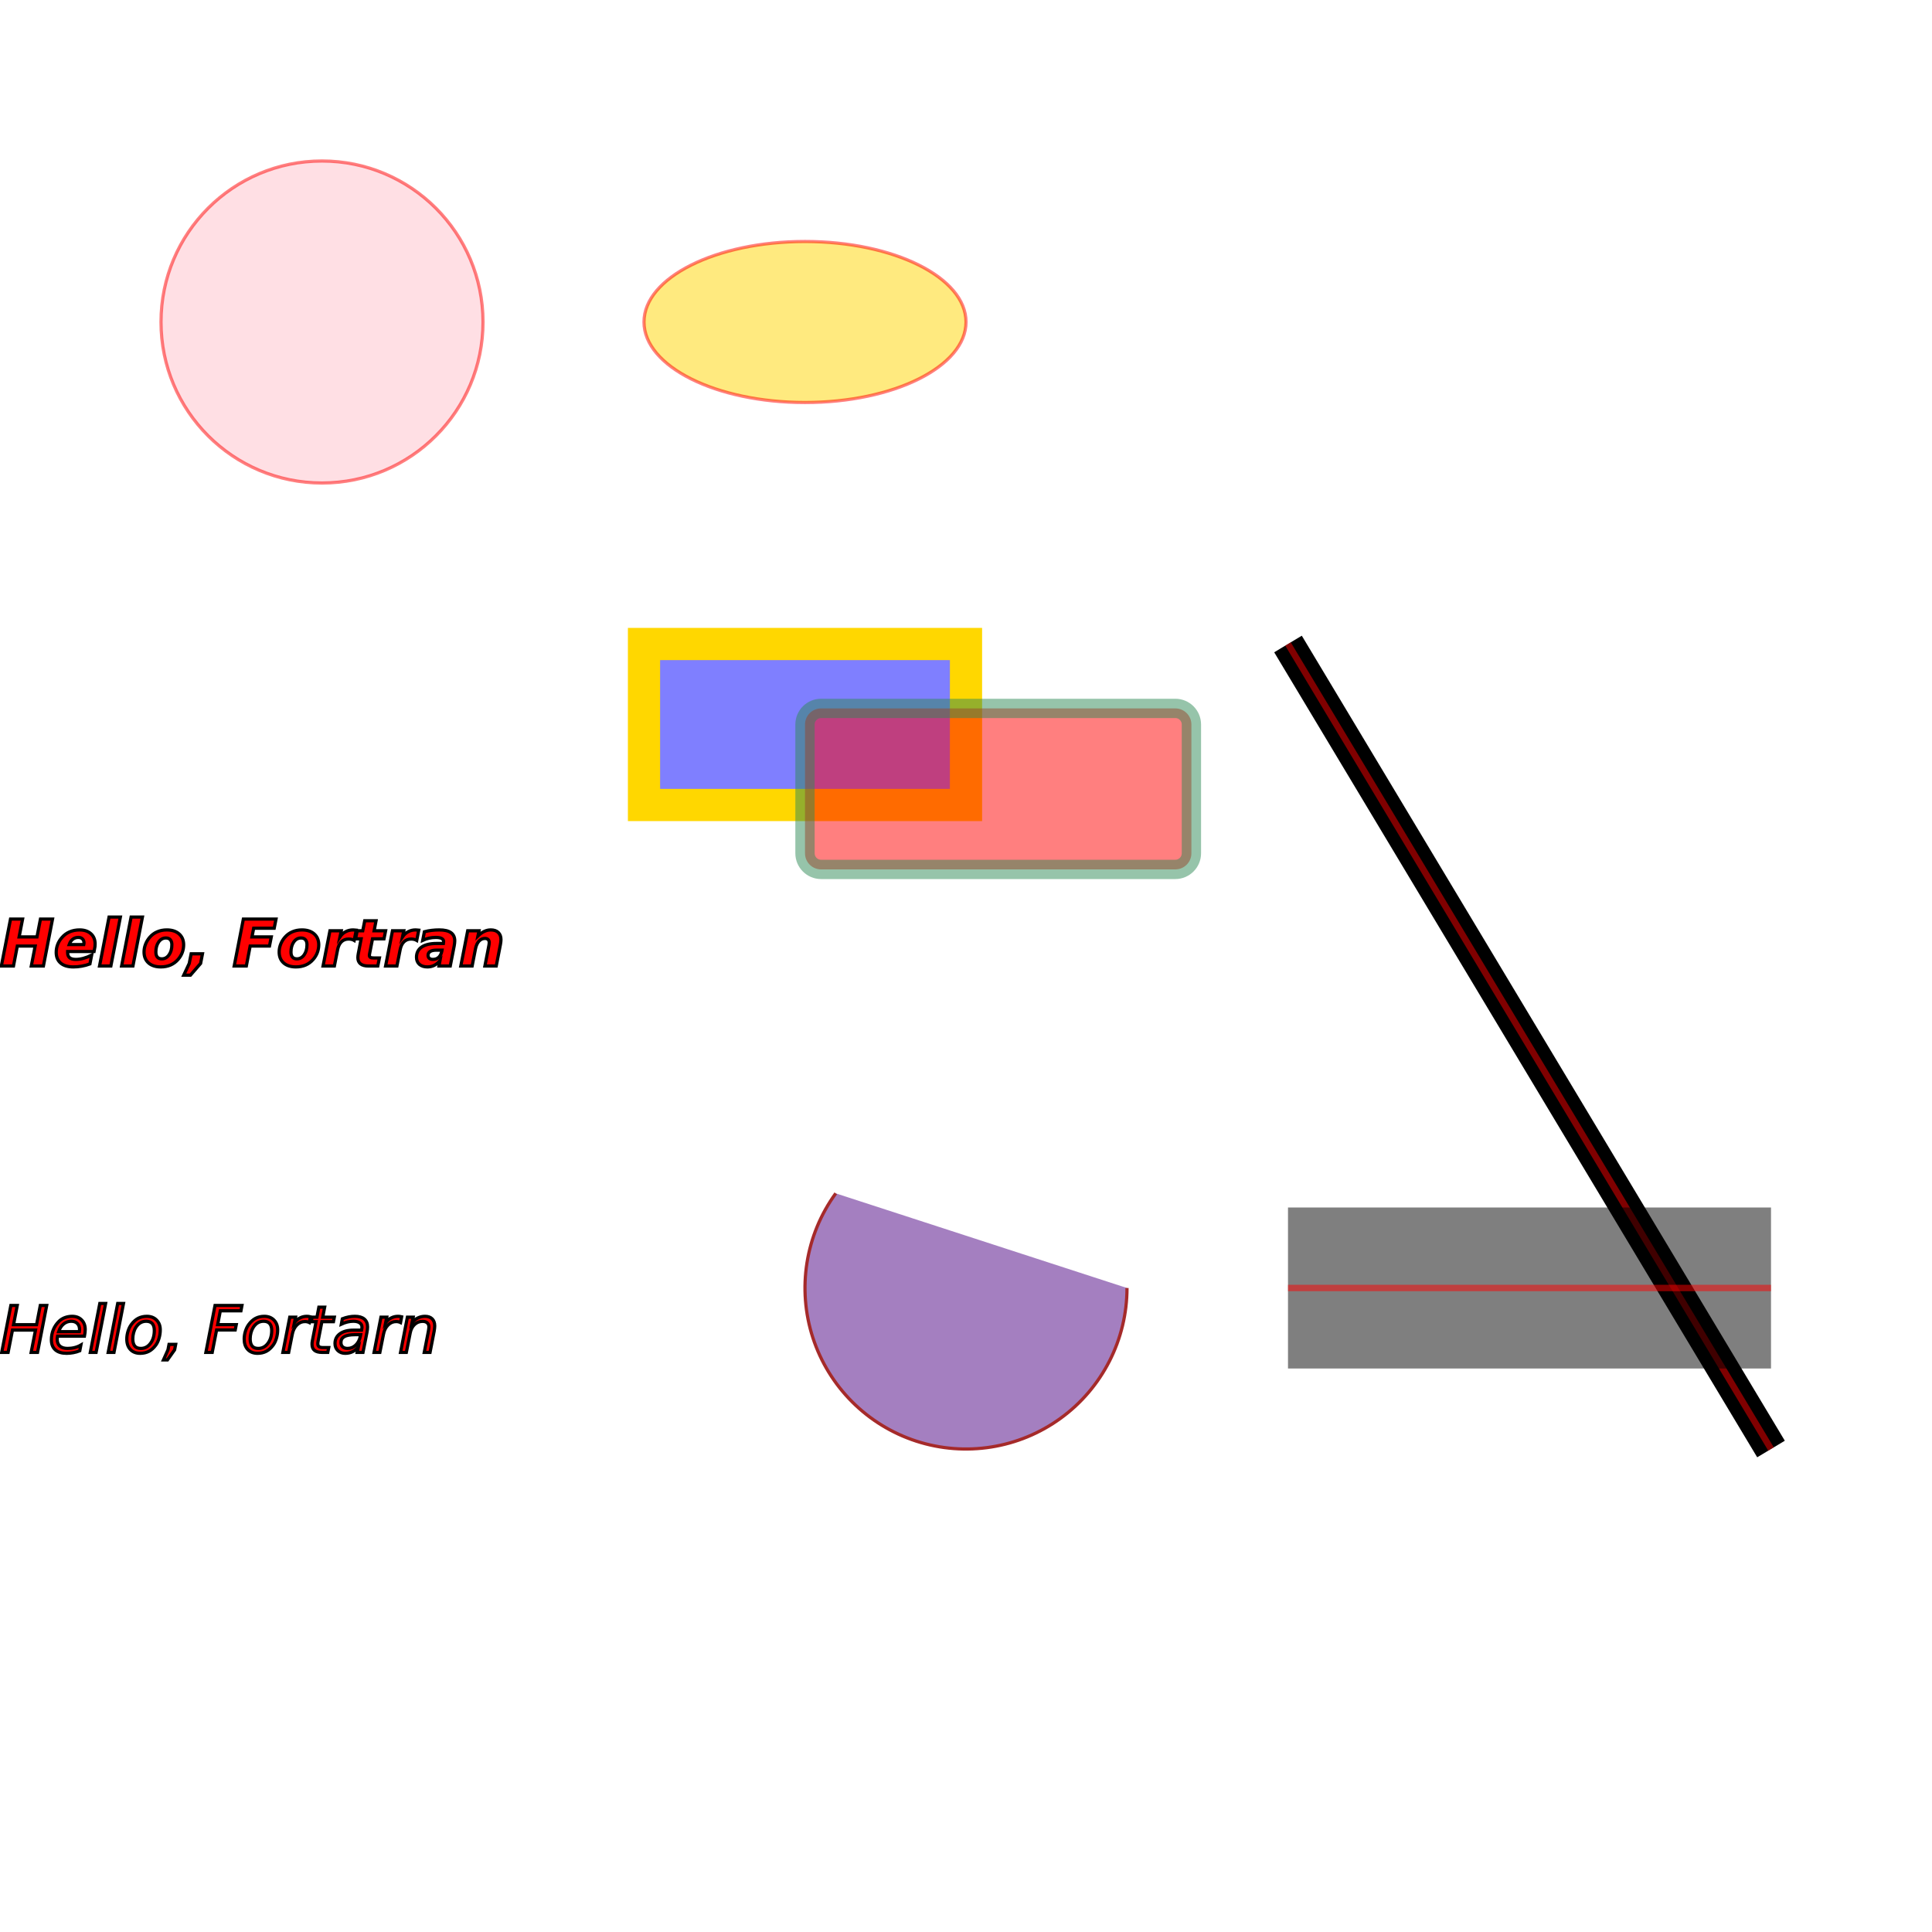
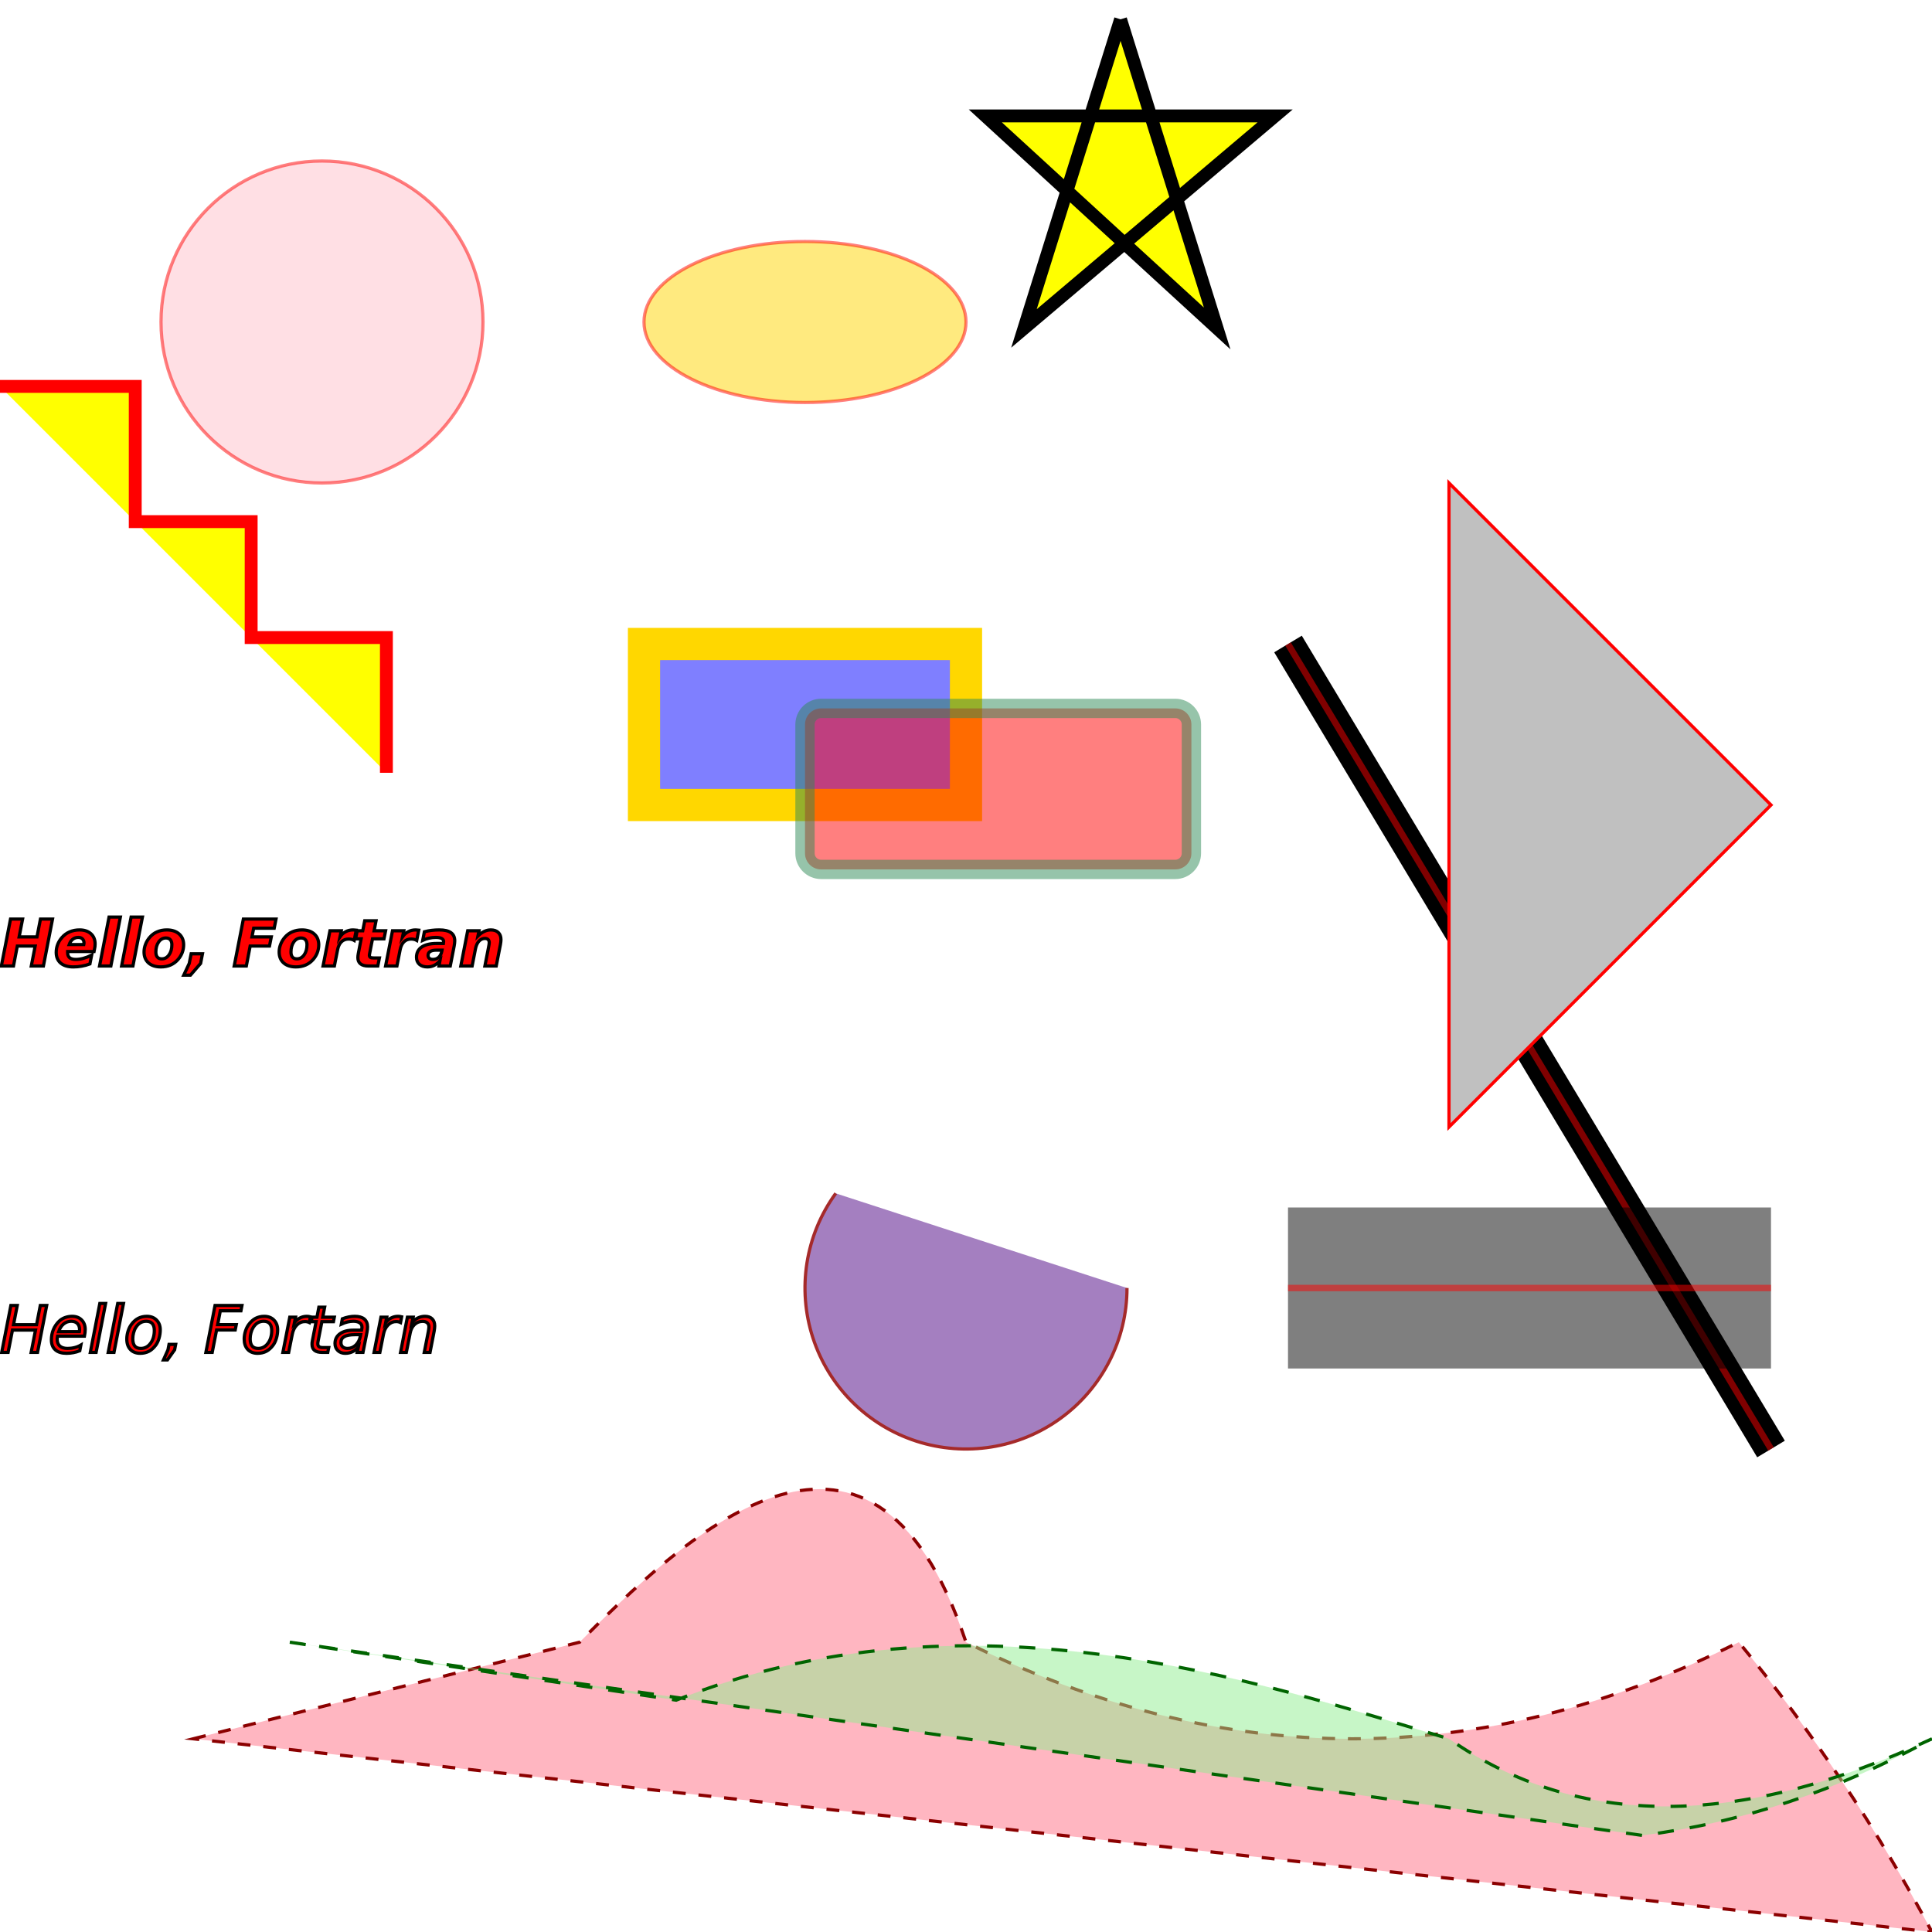
<svg xmlns="http://www.w3.org/2000/svg" width="600pt" height="600pt" viewBox="0 0 600 600" version="1.1">
-   <g id="surface1">
+   <g id="surface2">
    <rect x="0" y="0" width="600" height="600" style="fill:rgb(100%,100%,100%);fill-opacity:1;stroke:none;" />
    <path style="fill-rule:nonzero;fill:rgb(100%,75.29%,79.61%);fill-opacity:0.5;stroke-width:1;stroke-linecap:butt;stroke-linejoin:miter;stroke:rgb(100%,0%,0%);stroke-opacity:0.5;stroke-miterlimit:10;" d="M 100 50 C 127.613 50 150 72.387 150 100 C 150 127.613 127.613 150 100 150 C 72.387 150 50 127.613 50 100 C 50 72.387 72.387 50 100 50 Z M 100 50 " />
    <path style="fill-rule:nonzero;fill:rgb(100%,84.31%,0%);fill-opacity:0.5;stroke-width:1;stroke-linecap:butt;stroke-linejoin:miter;stroke:rgb(100%,0%,0%);stroke-opacity:0.5;stroke-miterlimit:10;" d="M 250 75 C 277.613 75 300 86.191 300 100 C 300 113.809 277.613 125 250 125 C 222.387 125 200 113.809 200 100 C 200 86.191 222.387 75 250 75 Z M 250 75 " />
    <path style="fill-rule:nonzero;fill:rgb(0%,0%,100%);fill-opacity:0.5;stroke-width:10;stroke-linecap:butt;stroke-linejoin:miter;stroke:rgb(100%,84.31%,0%);stroke-opacity:1;stroke-miterlimit:10;" d="M 200 200 L 300 200 L 300 250 L 200 250 Z M 200 200 " />
    <path style="fill-rule:nonzero;fill:rgb(100%,0%,0%);fill-opacity:0.5;stroke-width:6;stroke-linecap:butt;stroke-linejoin:miter;stroke:rgb(18.04%,54.51%,34.12%);stroke-opacity:0.5;stroke-miterlimit:10;" d="M 250 225 C 250 222.238 252.238 220 255 220 L 365 220 C 367.762 220 370 222.238 370 225 L 370 265 C 370 267.762 367.762 270 365 270 L 255 270 C 252.238 270 250 267.762 250 265 Z M 250 225 " />
    <path style="fill:none;stroke-width:10;stroke-linecap:butt;stroke-linejoin:miter;stroke:rgb(0%,0%,0%);stroke-opacity:1;stroke-miterlimit:10;" d="M 400 200 L 550 450 Z M 400 200 " />
    <path style="fill:none;stroke-width:2;stroke-linecap:butt;stroke-linejoin:miter;stroke:rgb(100%,0%,0%);stroke-opacity:0.5;stroke-miterlimit:10;" d="M 400 200 L 550 450 Z M 400 200 " />
    <path style="fill:none;stroke-width:50;stroke-linecap:butt;stroke-linejoin:miter;stroke:rgb(0%,0%,0%);stroke-opacity:0.5;stroke-miterlimit:10;" d="M 400 400 L 550 400 Z M 400 400 " />
    <path style="fill:none;stroke-width:2;stroke-linecap:butt;stroke-linejoin:miter;stroke:rgb(100%,0%,0%);stroke-opacity:0.5;stroke-miterlimit:10;" d="M 400 400 L 550 400 Z M 400 400 " />
    <path style="fill-rule:nonzero;fill:rgb(29.41%,0%,50.98%);fill-opacity:0.5;stroke-width:1;stroke-linecap:butt;stroke-linejoin:miter;stroke:rgb(64.71%,16.47%,16.47%);stroke-opacity:1;stroke-miterlimit:10;" d="M 350 400 C 350 416.004 342.336 431.043 329.391 440.449 C 316.441 449.859 299.77 452.5 284.551 447.555 C 269.328 442.605 257.395 430.672 252.445 415.449 C 247.5 400.23 250.141 383.559 259.551 370.609 " />
    <path style="fill-rule:nonzero;fill:rgb(100%,0%,0%);fill-opacity:1;stroke-width:1;stroke-linecap:butt;stroke-linejoin:miter;stroke:rgb(0%,0%,0%);stroke-opacity:1;stroke-miterlimit:10;" d="M 3.266 285.422 L 7.016 285.422 L 5.938 290.969 L 11.484 290.969 L 12.562 285.422 L 16.312 285.422 L 13.484 300 L 9.719 300 L 10.922 293.812 L 5.375 293.812 L 4.188 300 L 0.422 300 Z M 29.316 294.938 L 29.207 295.5 L 21.02 295.5 C 21.02 295.543 21.012 295.602 21.004 295.672 C 21.004 295.746 21.004 295.805 21.004 295.844 C 21.004 296.555 21.211 297.086 21.629 297.438 C 22.055 297.781 22.695 297.953 23.551 297.953 C 24.289 297.953 25.066 297.844 25.879 297.625 C 26.699 297.406 27.559 297.078 28.457 296.641 L 27.926 299.359 C 27.07 299.672 26.223 299.902 25.379 300.047 C 24.535 300.203 23.676 300.281 22.801 300.281 C 21.09 300.281 19.773 299.891 18.848 299.109 C 17.918 298.32 17.457 297.203 17.457 295.766 C 17.457 294.934 17.602 294.125 17.895 293.344 C 18.195 292.555 18.633 291.836 19.207 291.188 C 19.871 290.406 20.668 289.812 21.598 289.406 C 22.535 289 23.574 288.797 24.723 288.797 C 26.199 288.797 27.371 289.195 28.238 289.984 C 29.102 290.766 29.535 291.824 29.535 293.156 C 29.535 293.418 29.52 293.695 29.488 293.984 C 29.457 294.277 29.398 294.594 29.316 294.938 Z M 26.02 293.344 C 26.039 293.262 26.055 293.18 26.066 293.094 C 26.074 293 26.082 292.914 26.082 292.828 C 26.082 292.309 25.926 291.898 25.613 291.594 C 25.301 291.281 24.871 291.125 24.332 291.125 C 23.652 291.125 23.074 291.312 22.598 291.688 C 22.117 292.062 21.746 292.617 21.488 293.344 Z M 33.867 284.797 L 37.383 284.797 L 34.43 300 L 30.914 300 Z M 40.719 284.797 L 44.234 284.797 L 41.281 300 L 37.766 300 Z M 51.516 291.297 C 50.609 291.297 49.863 291.711 49.281 292.531 C 48.695 293.355 48.406 294.398 48.406 295.656 C 48.406 296.355 48.562 296.887 48.875 297.25 C 49.188 297.605 49.645 297.781 50.25 297.781 C 51.156 297.781 51.898 297.371 52.484 296.547 C 53.078 295.727 53.375 294.672 53.375 293.391 C 53.375 292.715 53.211 292.199 52.891 291.844 C 52.578 291.48 52.117 291.297 51.516 291.297 Z M 51.797 288.797 C 53.422 288.797 54.695 289.215 55.625 290.047 C 56.562 290.871 57.031 291.996 57.031 293.422 C 57.031 294.246 56.883 295.047 56.594 295.828 C 56.301 296.602 55.875 297.309 55.312 297.953 C 54.645 298.727 53.859 299.309 52.953 299.703 C 52.055 300.086 51.051 300.281 49.938 300.281 C 48.32 300.281 47.051 299.871 46.125 299.047 C 45.195 298.215 44.734 297.086 44.734 295.656 C 44.734 294.844 44.883 294.047 45.188 293.266 C 45.488 292.477 45.922 291.758 46.484 291.109 C 47.129 290.352 47.898 289.777 48.797 289.391 C 49.703 288.996 50.703 288.797 51.797 288.797 Z M 59.363 296.219 L 62.879 296.219 L 62.301 299.203 L 59.145 302.844 L 57.066 302.844 L 58.77 299.203 Z M 75.578 285.422 L 85.719 285.422 L 85.156 288.266 L 78.781 288.266 L 78.25 290.969 L 84.25 290.969 L 83.688 293.812 L 77.688 293.812 L 76.5 300 L 72.734 300 Z M 93.477 291.297 C 92.57 291.297 91.824 291.711 91.242 292.531 C 90.656 293.355 90.367 294.398 90.367 295.656 C 90.367 296.355 90.523 296.887 90.836 297.25 C 91.148 297.605 91.605 297.781 92.211 297.781 C 93.117 297.781 93.859 297.371 94.445 296.547 C 95.039 295.727 95.336 294.672 95.336 293.391 C 95.336 292.715 95.172 292.199 94.852 291.844 C 94.539 291.48 94.078 291.297 93.477 291.297 Z M 93.758 288.797 C 95.383 288.797 96.656 289.215 97.586 290.047 C 98.523 290.871 98.992 291.996 98.992 293.422 C 98.992 294.246 98.844 295.047 98.555 295.828 C 98.262 296.602 97.836 297.309 97.273 297.953 C 96.605 298.727 95.82 299.309 94.914 299.703 C 94.016 300.086 93.012 300.281 91.898 300.281 C 90.281 300.281 89.012 299.871 88.086 299.047 C 87.156 298.215 86.695 297.086 86.695 295.656 C 86.695 294.844 86.844 294.047 87.148 293.266 C 87.449 292.477 87.883 291.758 88.445 291.109 C 89.09 290.352 89.859 289.777 90.758 289.391 C 91.664 288.996 92.664 288.797 93.758 288.797 Z M 110 292.047 C 109.758 291.902 109.492 291.797 109.203 291.734 C 108.91 291.664 108.594 291.625 108.25 291.625 C 107.363 291.625 106.625 291.914 106.031 292.484 C 105.445 293.059 105.051 293.883 104.844 294.953 L 103.844 300 L 100.328 300 L 102.469 289.062 L 105.984 289.062 L 105.594 290.938 C 106.062 290.25 106.641 289.727 107.328 289.359 C 108.023 288.984 108.797 288.797 109.641 288.797 C 109.766 288.797 109.906 288.809 110.062 288.828 C 110.219 288.84 110.406 288.855 110.625 288.875 Z M 116.781 285.953 L 116.188 289.062 L 119.75 289.062 L 119.25 291.562 L 115.688 291.562 L 114.781 296.188 C 114.758 296.293 114.742 296.383 114.734 296.453 C 114.723 296.527 114.719 296.594 114.719 296.656 C 114.719 296.961 114.816 297.18 115.016 297.312 C 115.211 297.438 115.547 297.5 116.016 297.5 L 117.828 297.5 L 117.328 300 L 114.391 300 C 113.328 300 112.52 299.781 111.969 299.344 C 111.414 298.898 111.141 298.258 111.141 297.422 C 111.141 297.234 111.148 297.039 111.172 296.828 C 111.191 296.621 111.223 296.414 111.266 296.203 L 112.156 291.562 L 110.438 291.562 L 110.922 289.062 L 112.656 289.062 L 113.266 285.953 Z M 129.422 292.047 C 129.18 291.902 128.914 291.797 128.625 291.734 C 128.332 291.664 128.016 291.625 127.672 291.625 C 126.785 291.625 126.047 291.914 125.453 292.484 C 124.867 293.059 124.473 293.883 124.266 294.953 L 123.266 300 L 119.75 300 L 121.891 289.062 L 125.406 289.062 L 125.016 290.938 C 125.484 290.25 126.062 289.727 126.75 289.359 C 127.445 288.984 128.219 288.797 129.062 288.797 C 129.188 288.797 129.328 288.809 129.484 288.828 C 129.641 288.84 129.828 288.855 130.047 288.875 Z M 135.582 295.078 C 134.715 295.078 134.059 295.215 133.613 295.484 C 133.164 295.758 132.941 296.152 132.941 296.672 C 132.941 297.078 133.07 297.398 133.332 297.625 C 133.602 297.844 133.965 297.953 134.426 297.953 C 135.145 297.953 135.742 297.742 136.223 297.312 C 136.699 296.875 137.023 296.266 137.191 295.484 L 137.27 295.078 Z M 141.051 293.766 L 139.832 300 L 136.332 300 L 136.629 298.375 C 136.055 299.031 135.445 299.516 134.801 299.828 C 134.164 300.129 133.473 300.281 132.723 300.281 C 131.691 300.281 130.867 300.016 130.254 299.484 C 129.648 298.945 129.348 298.215 129.348 297.297 C 129.348 295.914 129.883 294.852 130.957 294.109 C 132.039 293.371 133.598 293 135.629 293 L 137.691 293 L 137.723 292.719 C 137.742 292.637 137.754 292.574 137.754 292.531 C 137.762 292.492 137.77 292.453 137.77 292.422 C 137.77 291.996 137.566 291.672 137.16 291.453 C 136.754 291.234 136.148 291.125 135.348 291.125 C 134.617 291.125 133.914 291.203 133.238 291.359 C 132.559 291.508 131.91 291.727 131.285 292.016 L 131.801 289.359 C 132.527 289.172 133.273 289.031 134.035 288.938 C 134.805 288.844 135.602 288.797 136.426 288.797 C 138.051 288.797 139.254 289.078 140.035 289.641 C 140.824 290.195 141.223 291.039 141.223 292.172 C 141.223 292.402 141.207 292.648 141.176 292.906 C 141.145 293.168 141.102 293.453 141.051 293.766 Z M 155.406 293.344 L 154.109 300 L 150.594 300 L 151.703 294.297 C 151.773 293.922 151.832 293.609 151.875 293.359 C 151.914 293.102 151.938 292.898 151.938 292.75 C 151.938 292.336 151.82 292.012 151.594 291.781 C 151.363 291.555 151.035 291.438 150.609 291.438 C 149.891 291.438 149.27 291.719 148.75 292.281 C 148.238 292.844 147.879 293.625 147.672 294.625 L 146.625 300 L 143.109 300 L 145.25 289.062 L 148.766 289.062 L 148.438 290.656 C 149.082 290.031 149.727 289.57 150.375 289.266 C 151.031 288.953 151.711 288.797 152.422 288.797 C 153.43 288.797 154.207 289.062 154.75 289.594 C 155.301 290.117 155.578 290.855 155.578 291.812 C 155.578 292.023 155.562 292.258 155.531 292.516 C 155.5 292.766 155.457 293.043 155.406 293.344 Z M 156.738 300 " />
+     <path style="fill-rule:nonzero;fill:rgb(75.29%,75.29%,75.29%);fill-opacity:1;stroke-width:1;stroke-linecap:butt;stroke-linejoin:miter;stroke:rgb(100%,0%,0%);stroke-opacity:1;stroke-miterlimit:10;" d="M 450 150 L 550 250 L 450 350 Z M 450 150 " />
    <path style="fill-rule:nonzero;fill:rgb(100%,0%,0%);fill-opacity:1;stroke-width:1;stroke-linecap:butt;stroke-linejoin:miter;stroke:rgb(0%,0%,0%);stroke-opacity:1;stroke-miterlimit:10;" d="M 3.375 405.422 L 5.359 405.422 L 4.203 411.391 L 11.359 411.391 L 12.516 405.422 L 14.5 405.422 L 11.656 420 L 9.672 420 L 11.031 413.062 L 3.875 413.062 L 2.516 420 L 0.531 420 Z M 24.664 413.547 C 24.684 413.445 24.695 413.34 24.695 413.234 C 24.703 413.121 24.711 413.012 24.711 412.906 C 24.711 412.105 24.477 411.477 24.008 411.016 C 23.547 410.559 22.918 410.328 22.117 410.328 C 21.23 410.328 20.445 410.609 19.758 411.172 C 19.07 411.734 18.555 412.531 18.211 413.562 Z M 26.227 414.953 L 17.867 414.953 C 17.824 415.203 17.793 415.402 17.773 415.547 C 17.762 415.695 17.758 415.82 17.758 415.922 C 17.758 416.828 18.031 417.531 18.586 418.031 C 19.148 418.523 19.938 418.766 20.961 418.766 C 21.742 418.766 22.48 418.68 23.18 418.5 C 23.875 418.324 24.523 418.062 25.117 417.719 L 24.773 419.5 C 24.125 419.762 23.461 419.953 22.773 420.078 C 22.086 420.211 21.387 420.281 20.68 420.281 C 19.168 420.281 18 419.922 17.18 419.203 C 16.367 418.477 15.961 417.445 15.961 416.109 C 15.961 414.965 16.164 413.902 16.57 412.922 C 16.977 411.945 17.574 411.07 18.367 410.297 C 18.867 409.82 19.465 409.449 20.164 409.188 C 20.871 408.93 21.617 408.797 22.398 408.797 C 23.637 408.797 24.621 409.172 25.352 409.922 C 26.09 410.664 26.461 411.656 26.461 412.906 C 26.461 413.199 26.438 413.516 26.398 413.859 C 26.355 414.203 26.297 414.57 26.227 414.953 Z M 31 404.797 L 32.797 404.797 L 29.844 420 L 28.047 420 Z M 36.555 404.797 L 38.352 404.797 L 35.398 420 L 33.602 420 Z M 43.535 420.281 C 42.254 420.281 41.238 419.887 40.488 419.094 C 39.746 418.305 39.379 417.227 39.379 415.859 C 39.379 415.07 39.504 414.262 39.754 413.438 C 40.012 412.617 40.352 411.922 40.77 411.359 C 41.402 410.484 42.117 409.84 42.91 409.422 C 43.711 409.008 44.613 408.797 45.613 408.797 C 46.863 408.797 47.867 409.188 48.629 409.969 C 49.387 410.742 49.77 411.75 49.77 413 C 49.77 413.867 49.645 414.73 49.395 415.594 C 49.145 416.449 48.809 417.156 48.395 417.719 C 47.758 418.594 47.043 419.242 46.254 419.656 C 45.461 420.07 44.555 420.281 43.535 420.281 Z M 41.238 415.797 C 41.238 416.789 41.445 417.531 41.863 418.031 C 42.277 418.523 42.902 418.766 43.738 418.766 C 44.945 418.766 45.945 418.242 46.738 417.188 C 47.527 416.137 47.926 414.805 47.926 413.188 C 47.926 412.242 47.711 411.527 47.285 411.047 C 46.855 410.57 46.238 410.328 45.426 410.328 C 44.746 410.328 44.145 410.484 43.613 410.797 C 43.082 411.109 42.605 411.59 42.191 412.234 C 41.887 412.715 41.652 413.266 41.488 413.891 C 41.32 414.508 41.238 415.141 41.238 415.797 Z M 52.492 417.516 L 54.555 417.516 L 54.227 419.203 L 52.008 422.328 L 50.758 422.328 L 52.164 419.203 Z M 66.781 405.422 L 75.141 405.422 L 74.828 407.078 L 68.422 407.078 L 67.594 411.375 L 73.375 411.375 L 73.047 413.031 L 67.266 413.031 L 65.906 420 L 63.938 420 Z M 79.992 420.281 C 78.711 420.281 77.695 419.887 76.945 419.094 C 76.203 418.305 75.836 417.227 75.836 415.859 C 75.836 415.07 75.961 414.262 76.211 413.438 C 76.469 412.617 76.809 411.922 77.227 411.359 C 77.859 410.484 78.574 409.84 79.367 409.422 C 80.168 409.008 81.07 408.797 82.07 408.797 C 83.32 408.797 84.324 409.188 85.086 409.969 C 85.844 410.742 86.227 411.75 86.227 413 C 86.227 413.867 86.102 414.73 85.852 415.594 C 85.602 416.449 85.266 417.156 84.852 417.719 C 84.215 418.594 83.5 419.242 82.711 419.656 C 81.918 420.07 81.012 420.281 79.992 420.281 Z M 77.695 415.797 C 77.695 416.789 77.902 417.531 78.32 418.031 C 78.734 418.523 79.359 418.766 80.195 418.766 C 81.402 418.766 82.402 418.242 83.195 417.188 C 83.984 416.137 84.383 414.805 84.383 413.188 C 84.383 412.242 84.168 411.527 83.742 411.047 C 83.312 410.57 82.695 410.328 81.883 410.328 C 81.203 410.328 80.602 410.484 80.07 410.797 C 79.539 411.109 79.062 411.59 78.648 412.234 C 78.344 412.715 78.109 413.266 77.945 413.891 C 77.777 414.508 77.695 415.141 77.695 415.797 Z M 96.07 410.719 C 95.883 410.625 95.668 410.555 95.43 410.5 C 95.199 410.449 94.953 410.422 94.695 410.422 C 93.734 410.422 92.898 410.789 92.18 411.516 C 91.461 412.234 90.984 413.203 90.758 414.422 L 89.648 420 L 87.852 420 L 89.992 409.062 L 91.789 409.062 L 91.445 410.766 C 91.922 410.133 92.492 409.648 93.148 409.312 C 93.812 408.969 94.516 408.797 95.258 408.797 C 95.453 408.797 95.648 408.809 95.836 408.828 C 96.023 408.852 96.215 408.887 96.414 408.938 Z M 103.824 409.062 L 103.559 410.453 L 99.965 410.453 L 98.809 416.391 C 98.766 416.621 98.734 416.809 98.715 416.953 C 98.703 417.102 98.699 417.215 98.699 417.297 C 98.699 417.715 98.824 418.023 99.074 418.219 C 99.324 418.406 99.723 418.5 100.277 418.5 L 102.09 418.5 L 101.793 420 L 100.074 420 C 99 420 98.203 419.793 97.684 419.375 C 97.16 418.961 96.902 418.328 96.902 417.484 C 96.902 417.328 96.906 417.164 96.918 416.984 C 96.938 416.809 96.969 416.609 97.012 416.391 L 98.168 410.453 L 96.652 410.453 L 96.934 409.062 L 98.434 409.062 L 99.027 405.953 L 100.824 405.953 L 100.23 409.062 Z M 113.961 413.766 L 112.727 420 L 110.93 420 L 111.273 418.344 C 110.742 418.992 110.137 419.477 109.461 419.797 C 108.793 420.117 108.043 420.281 107.211 420.281 C 106.281 420.281 105.523 420 104.93 419.438 C 104.336 418.867 104.039 418.133 104.039 417.234 C 104.039 415.965 104.543 414.961 105.555 414.219 C 106.574 413.469 107.98 413.094 109.773 413.094 L 112.273 413.094 L 112.367 412.609 C 112.387 412.559 112.398 412.508 112.398 412.453 C 112.406 412.391 112.414 412.293 112.414 412.156 C 112.414 411.574 112.172 411.125 111.695 410.812 C 111.227 410.492 110.562 410.328 109.711 410.328 C 109.125 410.328 108.527 410.402 107.914 410.547 C 107.297 410.695 106.664 410.918 106.008 411.219 L 106.32 409.562 C 106.996 409.305 107.656 409.109 108.305 408.984 C 108.961 408.859 109.59 408.797 110.195 408.797 C 111.484 408.797 112.465 409.078 113.133 409.641 C 113.809 410.203 114.148 411.016 114.148 412.078 C 114.148 412.297 114.133 412.555 114.102 412.844 C 114.07 413.125 114.023 413.434 113.961 413.766 Z M 112.008 414.5 L 110.211 414.5 C 108.742 414.5 107.652 414.699 106.945 415.094 C 106.234 415.492 105.883 416.102 105.883 416.922 C 105.883 417.496 106.062 417.949 106.43 418.281 C 106.793 418.605 107.293 418.766 107.93 418.766 C 108.906 418.766 109.762 418.418 110.492 417.719 C 111.219 417.012 111.699 416.074 111.93 414.906 Z M 124.391 410.719 C 124.203 410.625 123.988 410.555 123.75 410.5 C 123.52 410.449 123.273 410.422 123.016 410.422 C 122.055 410.422 121.219 410.789 120.5 411.516 C 119.781 412.234 119.305 413.203 119.078 414.422 L 117.969 420 L 116.172 420 L 118.312 409.062 L 120.109 409.062 L 119.766 410.766 C 120.242 410.133 120.812 409.648 121.469 409.312 C 122.133 408.969 122.836 408.797 123.578 408.797 C 123.773 408.797 123.969 408.809 124.156 408.828 C 124.344 408.852 124.535 408.887 124.734 408.938 Z M 134.832 413.391 L 133.551 420 L 131.754 420 L 133.035 413.469 C 133.086 413.156 133.129 412.887 133.16 412.656 C 133.191 412.418 133.207 412.23 133.207 412.094 C 133.207 411.555 133.035 411.133 132.691 410.828 C 132.348 410.516 131.867 410.359 131.254 410.359 C 130.285 410.359 129.449 410.684 128.754 411.328 C 128.066 411.965 127.613 412.836 127.395 413.938 L 126.191 420 L 124.395 420 L 126.52 409.062 L 128.316 409.062 L 127.957 410.781 C 128.457 410.148 129.055 409.656 129.754 409.312 C 130.461 408.969 131.199 408.797 131.973 408.797 C 132.941 408.797 133.684 409.059 134.207 409.578 C 134.738 410.102 135.004 410.836 135.004 411.781 C 135.004 412.012 134.988 412.262 134.957 412.531 C 134.934 412.793 134.895 413.078 134.832 413.391 Z M 136.367 420 " />
+     <path style="fill-rule:nonzero;fill:rgb(100%,71.37%,75.69%);fill-opacity:1;stroke-width:1;stroke-linecap:butt;stroke-linejoin:miter;stroke:rgb(54.51%,0%,0%);stroke-opacity:1;stroke-dasharray:4,4;stroke-miterlimit:10;" d="M 60 540 L 180 510 C 210 480 270 420 300 510 C 380 550 460 550 540 510 C 562.734 537.566 582.844 567.73 600 600 Z M 60 540 " />
+     <path style="fill-rule:nonzero;fill:rgb(56.47%,93.33%,56.47%);fill-opacity:0.5;stroke-width:1;stroke-linecap:butt;stroke-linejoin:miter;stroke:rgb(0%,39.22%,0%);stroke-opacity:1;stroke-dasharray:5,5;stroke-miterlimit:10;" d="M 90 510 L 210 528 C 300 492 390 522 450 540 C 490 568 540 568 600 540 C 570.926 556.047 540.68 566.129 510 570 Z M 90 510 " />
+     <path style="fill-rule:nonzero;fill:rgb(100%,100%,0%);fill-opacity:1;stroke-width:4;stroke-linecap:butt;stroke-linejoin:miter;stroke:rgb(100%,0%,0%);stroke-opacity:1;stroke-miterlimit:10;" d="M 0 120 L 42 120 L 42 162 L 78 162 L 78 198 L 120 198 L 120 240 " />
+     <path style="fill-rule:nonzero;fill:rgb(100%,100%,0%);fill-opacity:1;stroke-width:4;stroke-linecap:butt;stroke-linejoin:miter;stroke:rgb(0%,0%,0%);stroke-opacity:1;stroke-miterlimit:10;" d="M 348 6 L 318 102 L 396 36 L 306 36 L 378 102 L 348 6 " />
  </g>
</svg>
